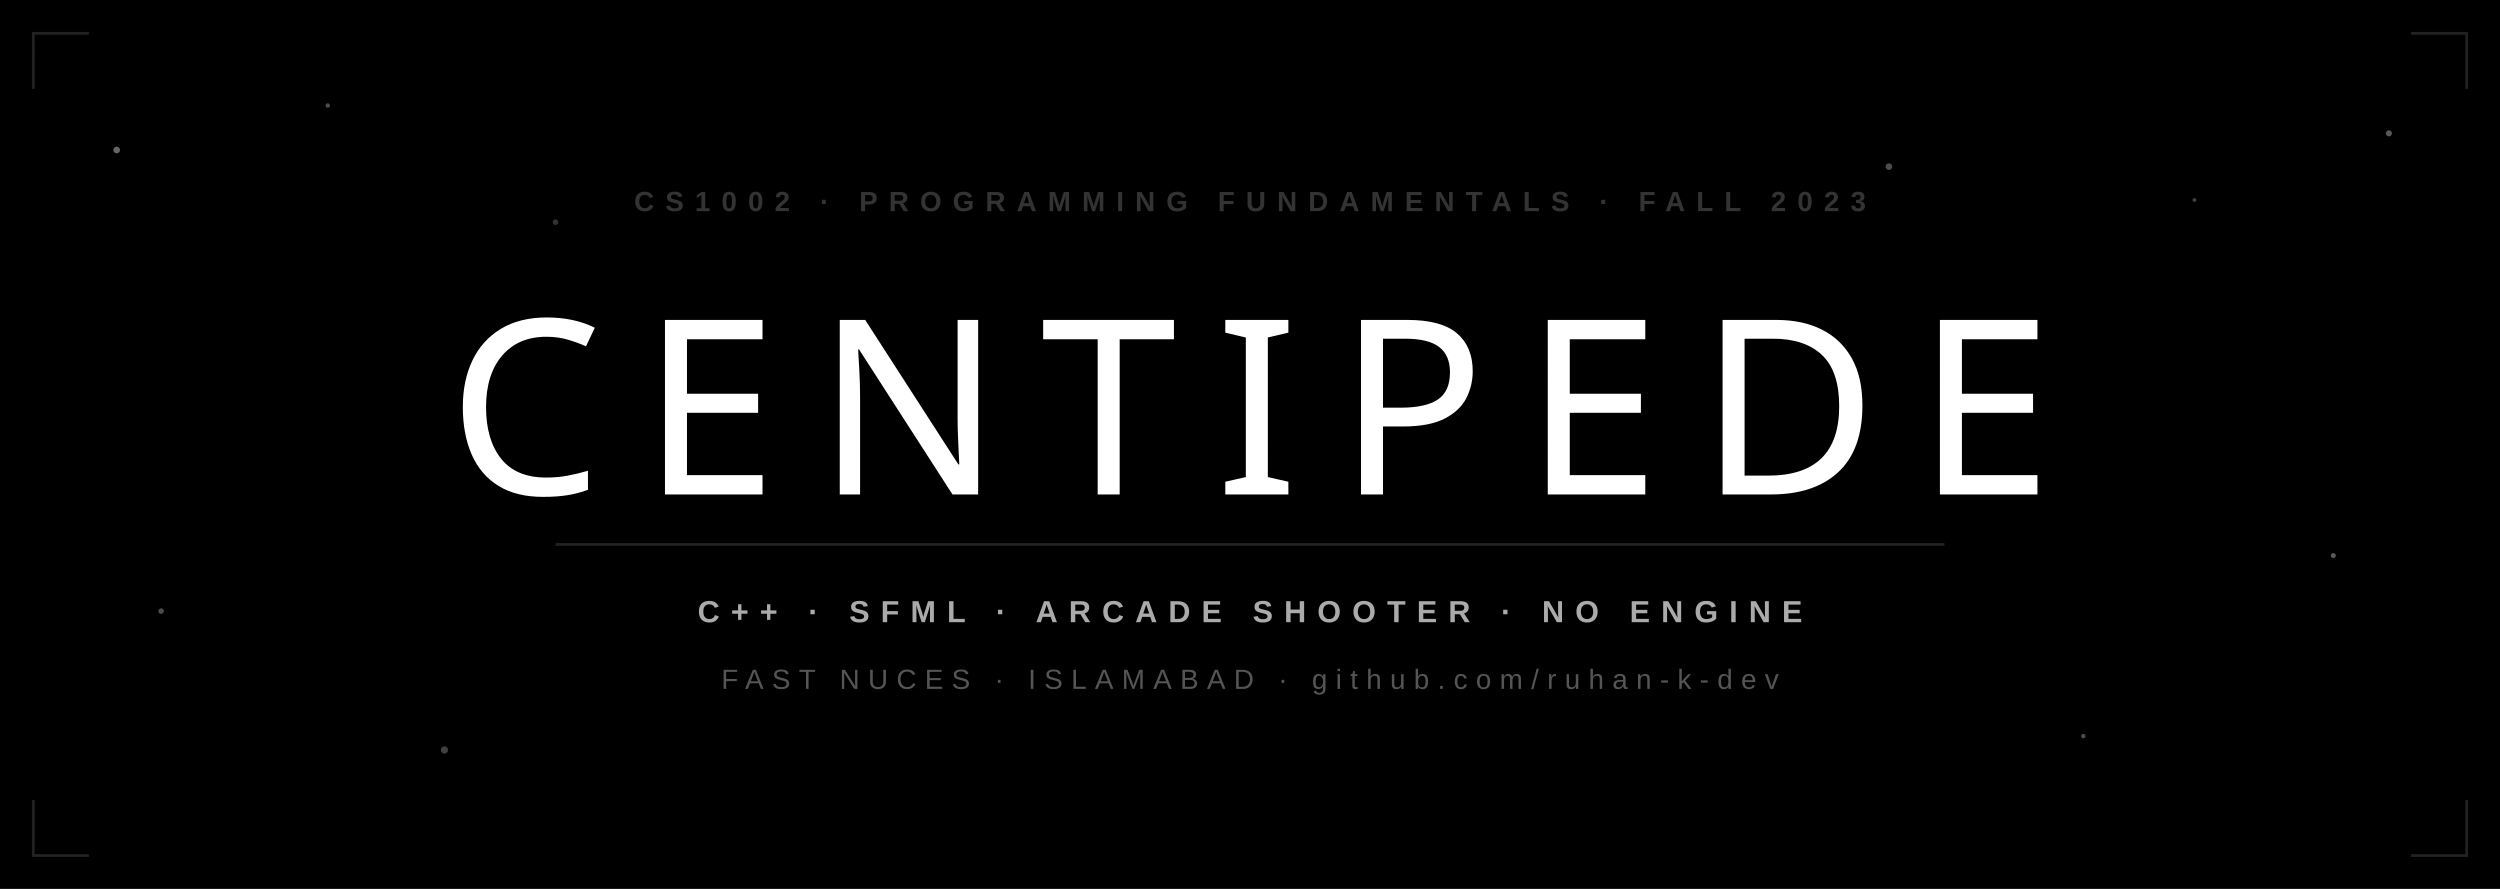
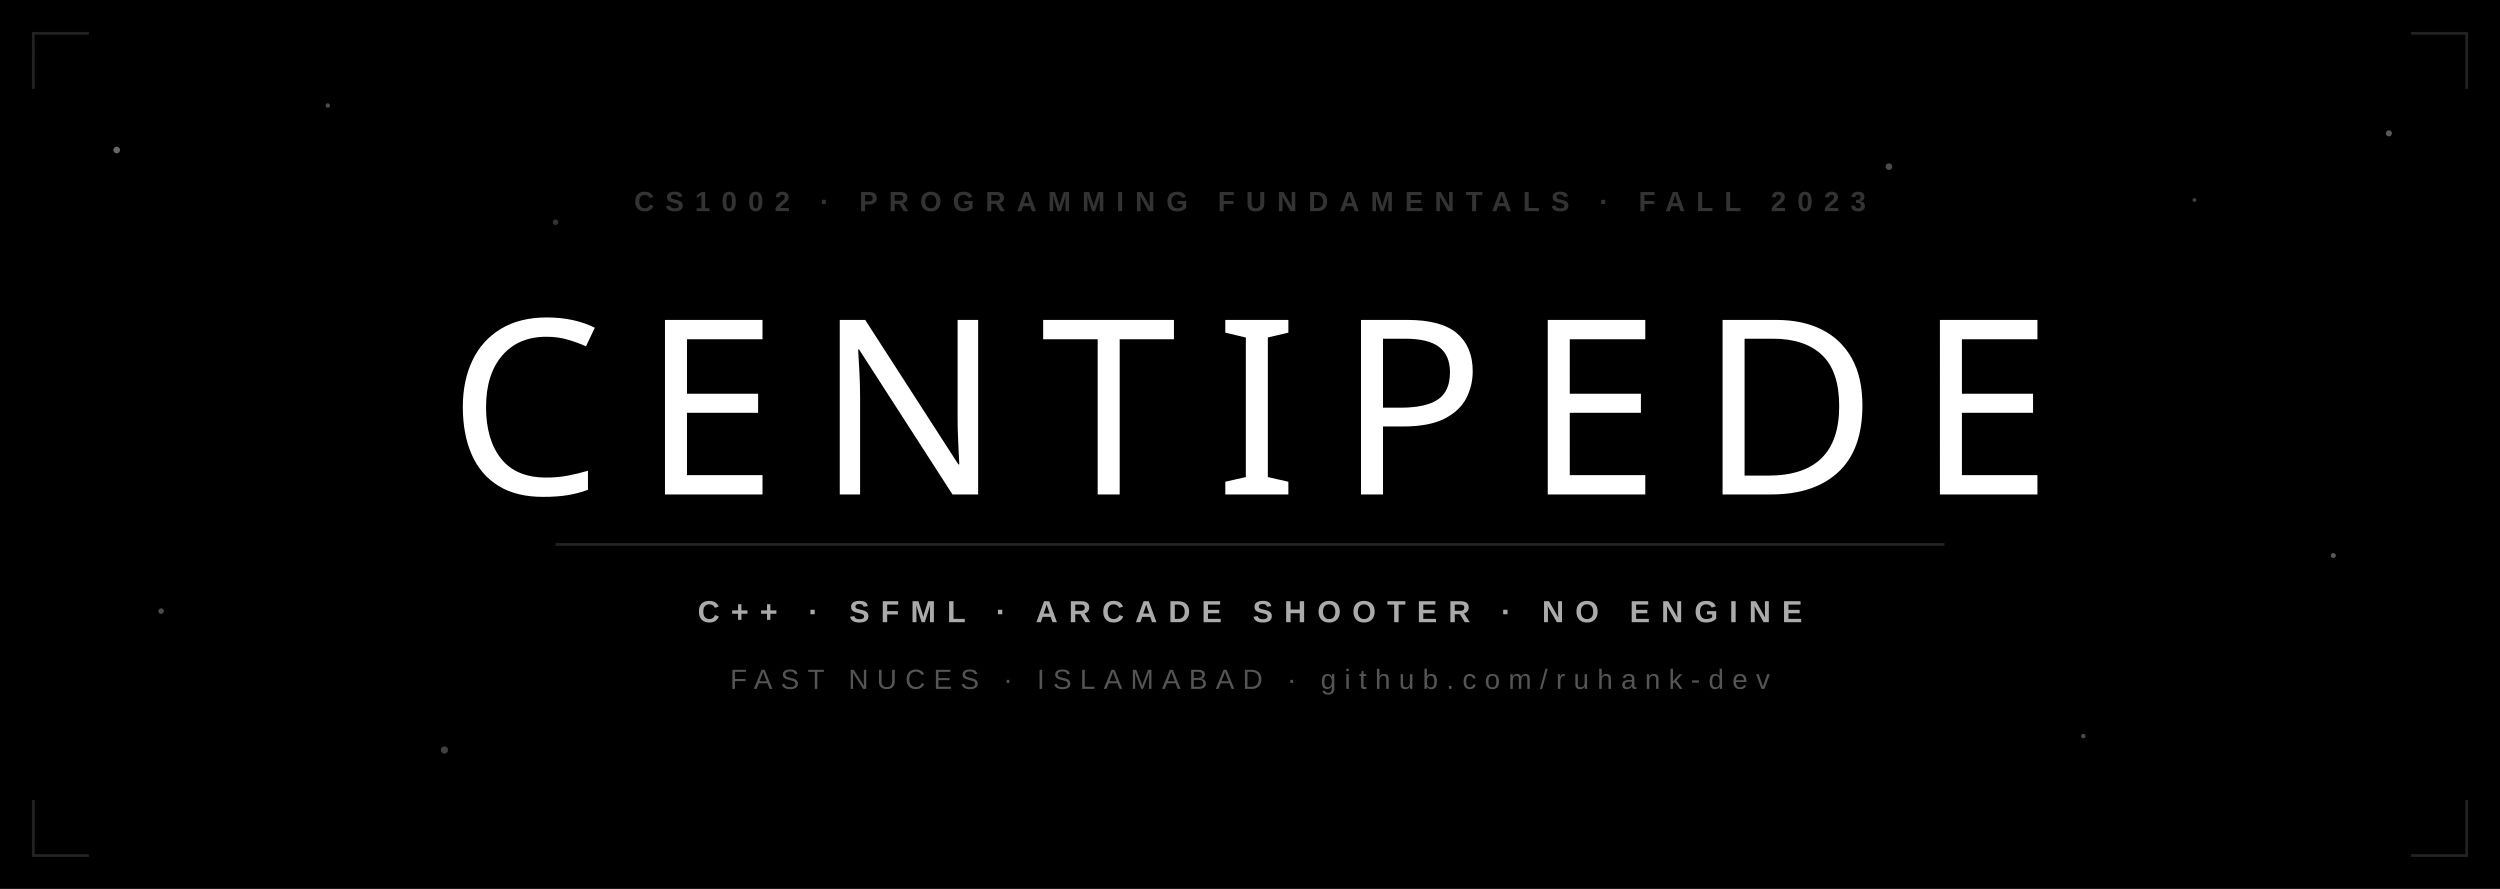
<svg xmlns="http://www.w3.org/2000/svg" width="900" height="320" viewBox="0 0 900 320">
  <defs>
    <style>
      .bg { fill: #000; }
      .scan { fill: url(#scanpat); opacity: 0.04; }

      .title {
        font-family: Impact, 'Arial Narrow', sans-serif;
        font-size: 88px;
        fill: #fff;
        letter-spacing: 14px;
        text-anchor: middle;
        animation: flicker 8s ease-in-out infinite;
      }
      @keyframes flicker {
        0%,100% { opacity: 1; }
        92% { opacity: 1; }
        93% { opacity: 0.7; }
        94% { opacity: 1; }
        96% { opacity: 0.85; }
        97% { opacity: 1; }
      }

      .sub {
        font-family: Arial, sans-serif;
        font-size: 11px;
        fill: #aaa;
        letter-spacing: 4px;
        text-anchor: middle;
        font-weight: 700;
      }
      .loc {
        font-family: Arial, sans-serif;
        font-size: 10px;
        fill: #555;
        letter-spacing: 3px;
        text-anchor: middle;
      }
      .tag {
        font-family: Arial, sans-serif;
        font-size: 10px;
        fill: #333;
        letter-spacing: 4px;
        text-anchor: middle;
        font-weight: 700;
      }

      .div-line { stroke: #222; stroke-width: 1; }
      .corner { stroke: #222; stroke-width: 1; fill: none; }

      .p { fill: #fff; animation: pdrift 6s ease-in-out infinite; }
      .p1  { animation-duration: 5.1s; animation-delay: 0s; }
      .p2  { animation-duration: 6.7s; animation-delay: -1.2s; }
      .p3  { animation-duration: 4.8s; animation-delay: -2.4s; }
      .p4  { animation-duration: 7.2s; animation-delay: -0.8s; }
      .p5  { animation-duration: 5.5s; animation-delay: -3.1s; }
      .p6  { animation-duration: 6.1s; animation-delay: -1.7s; }
      .p7  { animation-duration: 4.9s; animation-delay: -4.2s; }
      .p8  { animation-duration: 7.8s; animation-delay: -0.3s; }
      .p9  { animation-duration: 5.3s; animation-delay: -2.9s; }
      .p10 { animation-duration: 6.4s; animation-delay: -1.5s; }
      @keyframes pdrift {
        0%   { transform: translate(0px, 0px);  opacity: 0.6; }
        25%  { transform: translate(3px, -4px); opacity: 0.9; }
        50%  { transform: translate(-2px,-7px); opacity: 0.5; }
        75%  { transform: translate(4px, -3px); opacity: 0.8; }
        100% { transform: translate(0px, 0px);  opacity: 0.6; }
      }

      .glitch-r {
        font-family: Impact, 'Arial Narrow', sans-serif;
        font-size: 88px;
        fill: #f00;
        letter-spacing: 14px;
        text-anchor: middle;
        opacity: 0;
        animation: glitch-r 9s steps(1) infinite;
        clip-path: url(#gtop);
      }
      .glitch-b {
        font-family: Impact, 'Arial Narrow', sans-serif;
        font-size: 88px;
        fill: #0ff;
        letter-spacing: 14px;
        text-anchor: middle;
        opacity: 0;
        animation: glitch-b 9s steps(1) infinite;
        clip-path: url(#gbot);
      }
      @keyframes glitch-r {
        0%,89%,100% { opacity:0; transform:translate(0,0); }
        90%  { opacity:0.6; transform:translate(-3px, 1px); }
        91%  { opacity:0; }
        93%  { opacity:0.4; transform:translate( 2px,-1px); }
        94%  { opacity:0; }
      }
      @keyframes glitch-b {
        0%,89%,100% { opacity:0; transform:translate(0,0); }
        90%   { opacity:0.5; transform:translate( 3px, 2px); }
        91.5% { opacity:0; }
        93.5% { opacity:0.3; transform:translate(-2px, 1px); }
        94.5% { opacity:0; }
      }

      .seg {
        fill: none; stroke: #fff; stroke-width: 1;
        opacity: 0.05;
        animation: crawl 20s linear infinite;
      }
      @keyframes crawl {
        0%   { transform: translateX(200px); }
        100% { transform: translateX(-700px); }
      }
    </style>
    <pattern id="scanpat" x="0" y="0" width="2" height="4" patternUnits="userSpaceOnUse">
      <rect width="2" height="2" fill="rgba(255,255,255,0.05)" />
    </pattern>
    <clipPath id="gtop">
      <rect x="0" y="100" width="900" height="50" />
    </clipPath>
    <clipPath id="gbot">
      <rect x="0" y="160" width="900" height="50" />
    </clipPath>
  </defs>
  <rect class="bg" width="900" height="320" />
  <rect class="scan" width="900" height="320" />
  <g class="seg">
    <circle cx="920" cy="302" r="5" />
    <circle cx="938" cy="302" r="5" />
    <circle cx="956" cy="302" r="5" />
    <circle cx="974" cy="302" r="5" />
    <circle cx="992" cy="302" r="5" />
    <circle cx="1010" cy="302" r="5" />
    <circle cx="1028" cy="302" r="5" />
    <circle cx="1046" cy="302" r="5" />
    <circle cx="1064" cy="302" r="5" />
    <circle cx="1082" cy="302" r="5" />
    <circle cx="1100" cy="302" r="5" />
    <circle cx="1118" cy="302" r="5" />
  </g>
  <polyline class="corner" points="12,32 12,12 32,12" />
  <polyline class="corner" points="868,12 888,12 888,32" />
  <polyline class="corner" points="12,288 12,308 32,308" />
  <polyline class="corner" points="868,308 888,308 888,288" />
  <circle class="p p1" cx="42" cy="54" r="1.2" opacity="0.4" />
  <circle class="p p2" cx="118" cy="38" r="0.8" opacity="0.3" />
  <circle class="p p3" cx="860" cy="48" r="1.1" opacity="0.35" />
  <circle class="p p4" cx="790" cy="72" r="0.7" opacity="0.25" />
  <circle class="p p5" cx="58" cy="220" r="1.0" opacity="0.3" />
  <circle class="p p6" cx="840" cy="200" r="0.9" opacity="0.35" />
  <circle class="p p7" cx="160" cy="270" r="1.3" opacity="0.25" />
  <circle class="p p8" cx="750" cy="265" r="0.8" opacity="0.3" />
  <circle class="p p9" cx="200" cy="80" r="1.0" opacity="0.2" />
  <circle class="p p10" cx="680" cy="60" r="1.2" opacity="0.3" />
  <text class="tag" x="450" y="76">CS1002  ·  PROGRAMMING FUNDAMENTALS  ·  FALL 2023</text>
  <text class="glitch-r" x="450" y="178">CENTIPEDE</text>
  <text class="glitch-b" x="450" y="178">CENTIPEDE</text>
  <text class="title" x="450" y="178">CENTIPEDE</text>
  <line class="div-line" x1="200" y1="196" x2="700" y2="196" />
  <text class="sub" x="450" y="224">C++  ·  SFML  ·  ARCADE SHOOTER  ·  NO ENGINE</text>
-   <text class="loc" x="450" y="248">FAST NUCES  ·  ISLAMABAD  ·  github.com/ruhan-k-dev</text>
+   <text class="loc" x="450" y="248">FAST NUCES  ·  ISLAMABAD  ·  github.com/ruhank-dev</text>
</svg>
